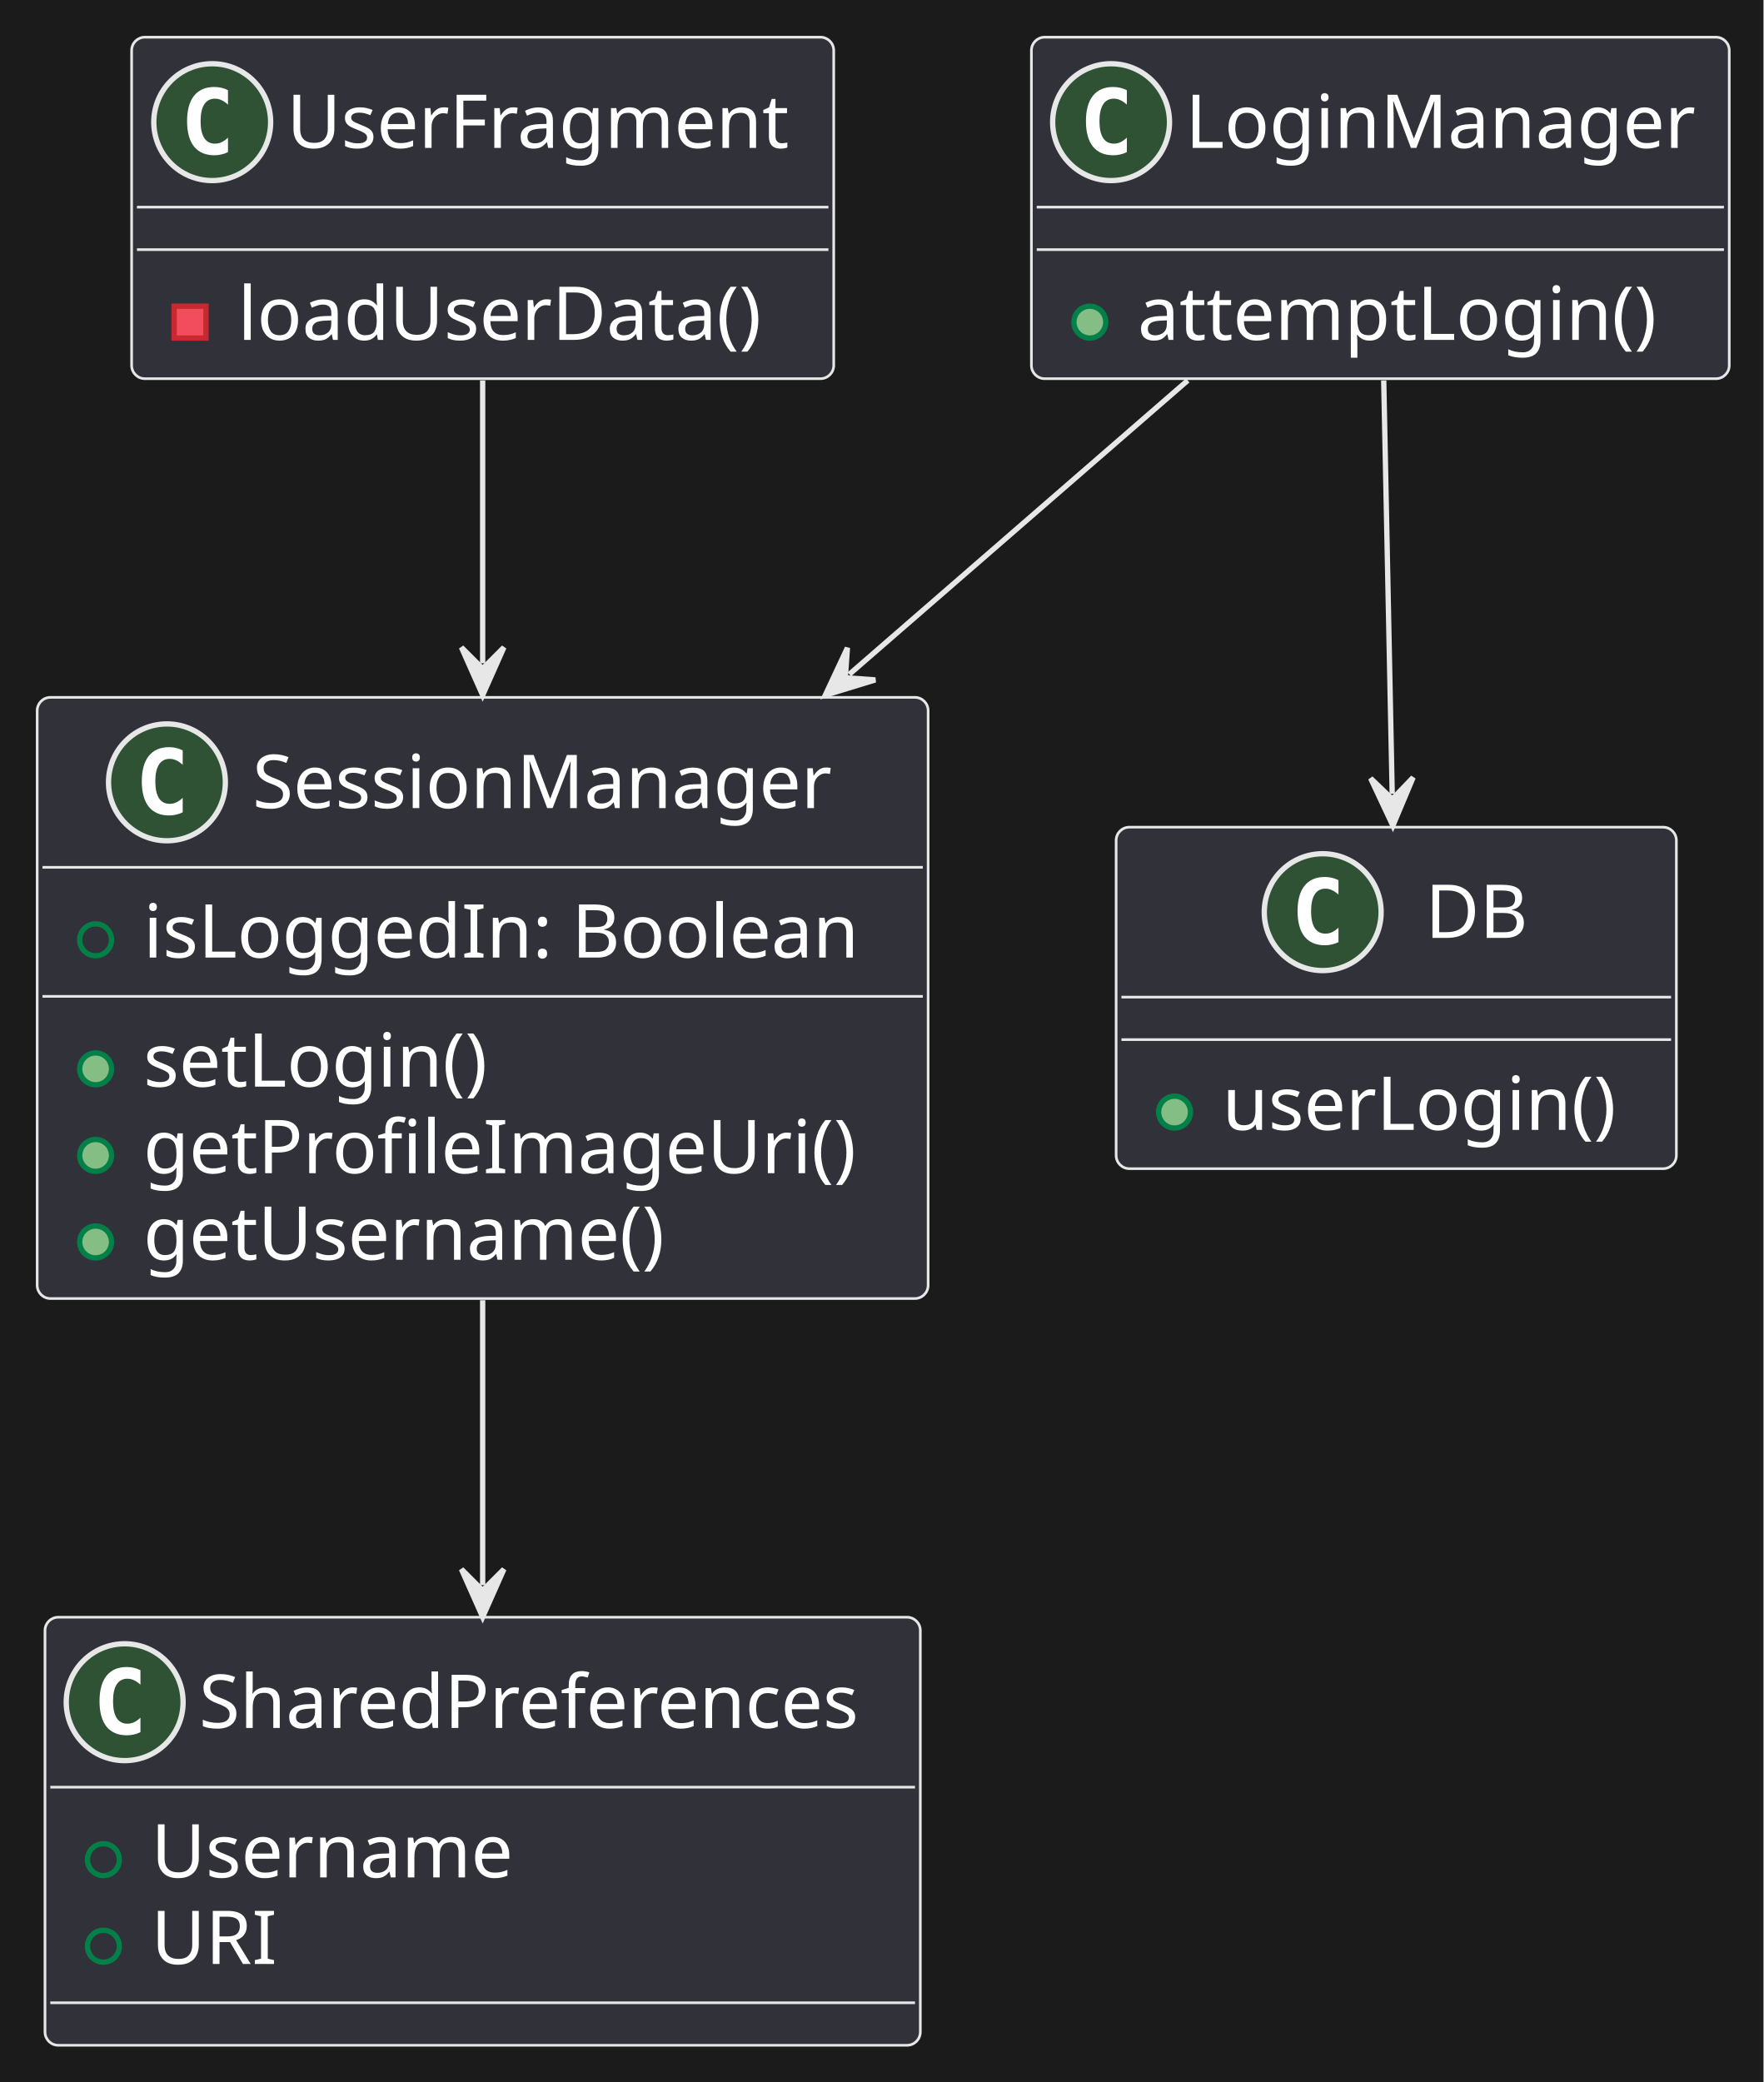
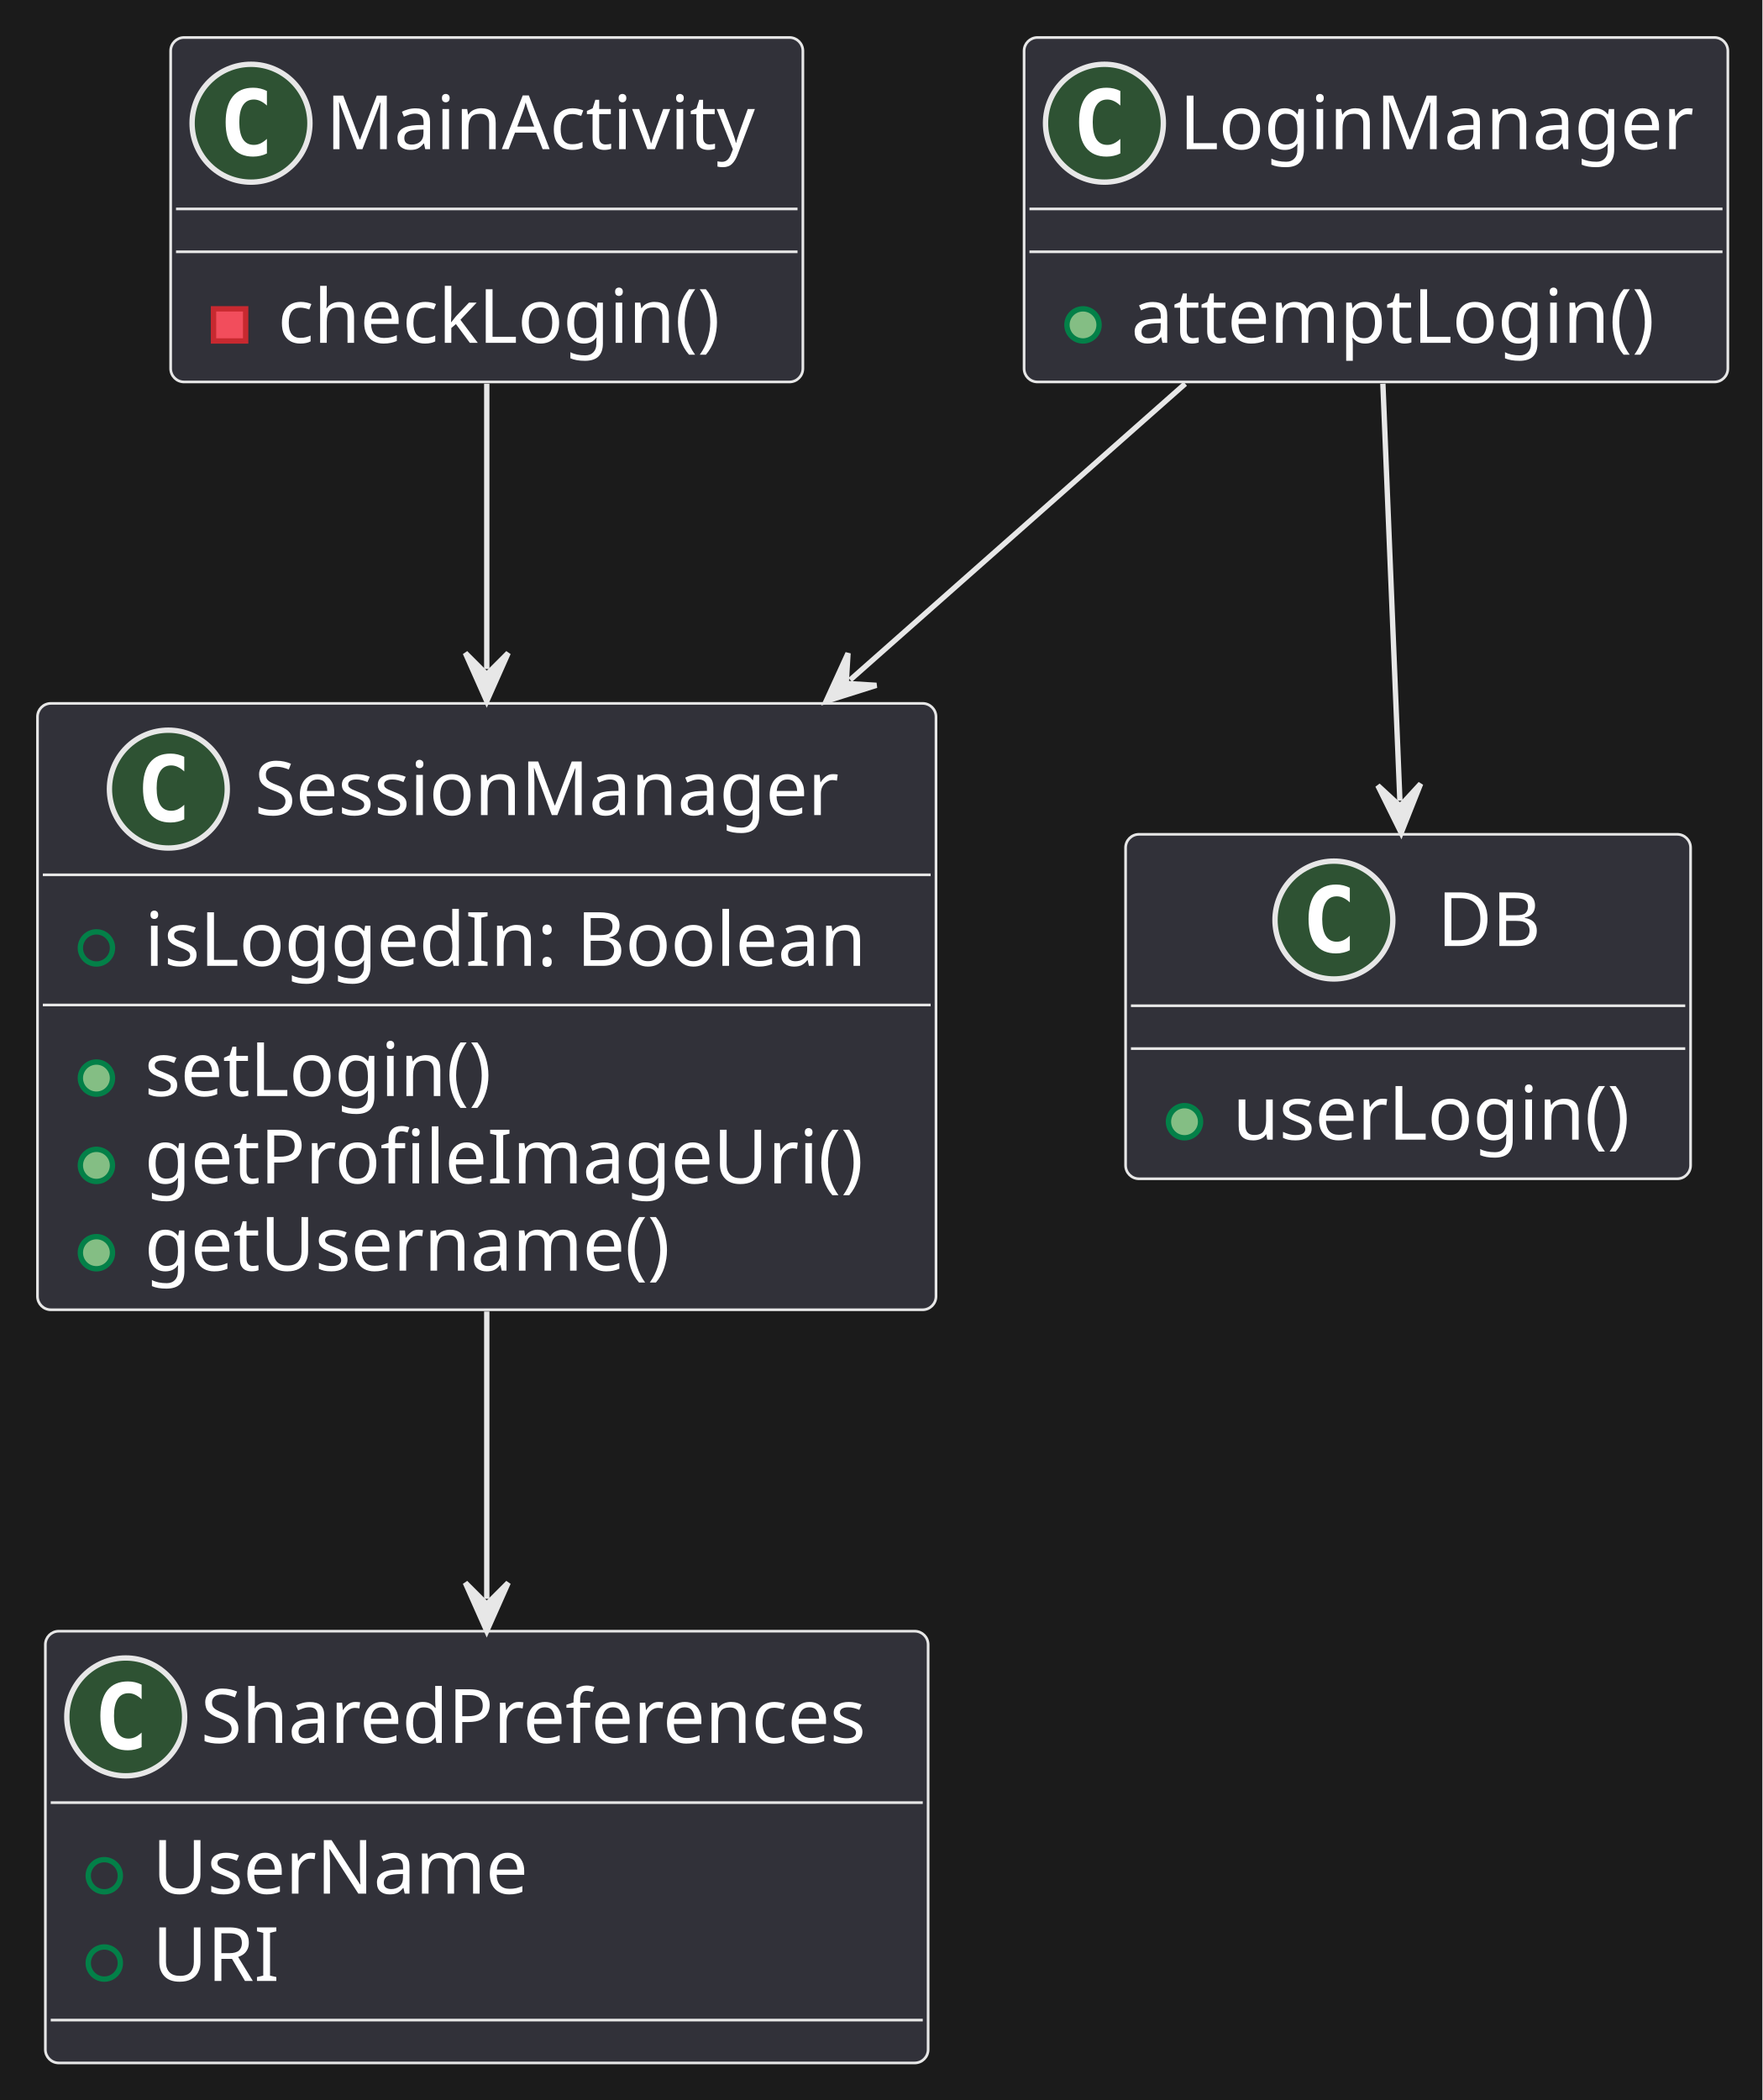
- <svg xmlns="http://www.w3.org/2000/svg" contentStyleType="text/css" height="392px" preserveAspectRatio="none" style="width:332px;height:392px;background:#1B1B1B;" version="1.1" viewBox="0 0 332 392" width="332px" zoomAndPan="magnify">
+ <svg xmlns="http://www.w3.org/2000/svg" contentStyleType="text/css" height="392px" preserveAspectRatio="none" style="width:329px;height:392px;background:#1B1B1B;" version="1.1" viewBox="0 0 329 392" width="329px" zoomAndPan="magnify">
  <defs />
  <g>
-     <rect fill="#1B1B1B" height="392" style="stroke:none;stroke-width:1.0;" width="332" x="0" y="0" />
-     <g id="elem_LoginManager">
-       <rect codeLine="1" fill="#313139" height="64.297" id="LoginManager" rx="2.5" ry="2.5" style="stroke:#E7E7E7;stroke-width:0.5;" width="131.381" x="194.18" y="7" />
-       <ellipse cx="209.18" cy="23" fill="#2E5233" rx="11" ry="11" style="stroke:#E7E7E7;stroke-width:1.0;" />
-       <path d="M212.149,28.641 Q211.571,28.938 210.93,29.078 Q210.289,29.234 209.586,29.234 Q207.086,29.234 205.758,27.594 Q204.446,25.938 204.446,22.812 Q204.446,19.688 205.758,18.031 Q207.086,16.375 209.586,16.375 Q210.289,16.375 210.93,16.531 Q211.586,16.688 212.149,16.984 L212.149,19.703 Q211.524,19.125 210.93,18.859 Q210.336,18.578 209.711,18.578 Q208.368,18.578 207.68,19.656 Q206.993,20.719 206.993,22.812 Q206.993,24.906 207.68,25.984 Q208.368,27.047 209.711,27.047 Q210.336,27.047 210.93,26.781 Q211.524,26.5 212.149,25.922 L212.149,28.641 Z " fill="#FFFFFF" />
-       <text fill="#FFFFFF" font-family="sans-serif" font-size="14" lengthAdjust="spacing" textLength="99.381" x="223.18" y="27.847">LoginManager</text>
-       <line style="stroke:#E7E7E7;stroke-width:0.5;" x1="195.18" x2="324.561" y1="39" y2="39" />
-       <line style="stroke:#E7E7E7;stroke-width:0.5;" x1="195.18" x2="324.561" y1="47" y2="47" />
-       <ellipse cx="205.18" cy="60.648" fill="#84BE84" rx="3" ry="3" style="stroke:#038048;stroke-width:1.0;" />
-       <text fill="#FFFFFF" font-family="sans-serif" font-size="14" lengthAdjust="spacing" textLength="105.123" x="214.18" y="63.995">attemptLogin()</text>
-     </g>
-     <g id="elem_UserFragment">
-       <rect codeLine="5" fill="#313139" height="64.297" id="UserFragment" rx="2.5" ry="2.5" style="stroke:#E7E7E7;stroke-width:0.5;" width="132.183" x="24.78" y="7" />
-       <ellipse cx="39.953" cy="23" fill="#2E5233" rx="11" ry="11" style="stroke:#E7E7E7;stroke-width:1.0;" />
-       <path d="M42.922,28.641 Q42.344,28.938 41.703,29.078 Q41.062,29.234 40.359,29.234 Q37.859,29.234 36.531,27.594 Q35.219,25.938 35.219,22.812 Q35.219,19.688 36.531,18.031 Q37.859,16.375 40.359,16.375 Q41.062,16.375 41.703,16.531 Q42.359,16.688 42.922,16.984 L42.922,19.703 Q42.297,19.125 41.703,18.859 Q41.109,18.578 40.484,18.578 Q39.141,18.578 38.453,19.656 Q37.766,20.719 37.766,22.812 Q37.766,24.906 38.453,25.984 Q39.141,27.047 40.484,27.047 Q41.109,27.047 41.703,26.781 Q42.297,26.5 42.922,25.922 L42.922,28.641 Z " fill="#FFFFFF" />
-       <text fill="#FFFFFF" font-family="sans-serif" font-size="14" lengthAdjust="spacing" textLength="99.798" x="53.992" y="27.847">UserFragment</text>
-       <line style="stroke:#E7E7E7;stroke-width:0.5;" x1="25.78" x2="155.963" y1="39" y2="39" />
-       <line style="stroke:#E7E7E7;stroke-width:0.5;" x1="25.78" x2="155.963" y1="47" y2="47" />
-       <rect fill="#F24D5C" height="6" style="stroke:#C82930;stroke-width:1.0;" width="6" x="32.78" y="57.648" />
-       <text fill="#FFFFFF" font-family="sans-serif" font-size="14" lengthAdjust="spacing" textLength="106.183" x="44.78" y="63.995">loadUserData()</text>
-     </g>
+     <rect fill="#1B1B1B" height="392" style="stroke:none;stroke-width:1.0;" width="329" x="0" y="0" />
    <g id="elem_SessionManager">
-       <rect codeLine="9" fill="#313139" height="113.188" id="SessionManager" rx="2.5" ry="2.5" style="stroke:#E7E7E7;stroke-width:0.5;" width="167.736" x="7" y="131.3" />
+       <rect codeLine="1" fill="#313139" height="113.188" id="SessionManager" rx="2.5" ry="2.5" style="stroke:#E7E7E7;stroke-width:0.5;" width="167.736" x="7" y="131.3" />
      <ellipse cx="31.429" cy="147.3" fill="#2E5233" rx="11" ry="11" style="stroke:#E7E7E7;stroke-width:1.0;" />
      <path d="M34.398,152.941 Q33.82,153.238 33.179,153.378 Q32.539,153.534 31.836,153.534 Q29.336,153.534 28.008,151.894 Q26.695,150.238 26.695,147.113 Q26.695,143.988 28.008,142.331 Q29.336,140.675 31.836,140.675 Q32.539,140.675 33.179,140.831 Q33.836,140.988 34.398,141.284 L34.398,144.003 Q33.773,143.425 33.179,143.159 Q32.586,142.878 31.961,142.878 Q30.617,142.878 29.929,143.956 Q29.242,145.019 29.242,147.113 Q29.242,149.206 29.929,150.284 Q30.617,151.347 31.961,151.347 Q32.586,151.347 33.179,151.081 Q33.773,150.8 34.398,150.222 L34.398,152.941 Z " fill="#FFFFFF" />
      <text fill="#FFFFFF" font-family="sans-serif" font-size="14" lengthAdjust="spacing" textLength="114.782" x="47.525" y="152.147">SessionManager</text>
      <line style="stroke:#E7E7E7;stroke-width:0.5;" x1="8" x2="173.736" y1="163.3" y2="163.3" />
      <ellipse cx="18" cy="176.948" fill="none" rx="3" ry="3" style="stroke:#038048;stroke-width:1.0;" />
      <text fill="#FFFFFF" font-family="sans-serif" font-size="14" lengthAdjust="spacing" textLength="141.682" x="27" y="180.295">isLoggedIn: Boolean</text>
      <line style="stroke:#E7E7E7;stroke-width:0.5;" x1="8" x2="173.736" y1="187.597" y2="187.597" />
      <ellipse cx="18" cy="201.245" fill="#84BE84" rx="3" ry="3" style="stroke:#038048;stroke-width:1.0;" />
      <text fill="#FFFFFF" font-family="sans-serif" font-size="14" lengthAdjust="spacing" textLength="70.335" x="27" y="204.592">setLogin()</text>
      <ellipse cx="18" cy="217.542" fill="#84BE84" rx="3" ry="3" style="stroke:#038048;stroke-width:1.0;" />
      <text fill="#FFFFFF" font-family="sans-serif" font-size="14" lengthAdjust="spacing" textLength="141.736" x="27" y="220.889">getProfileImageUri()</text>
      <ellipse cx="18" cy="233.839" fill="#84BE84" rx="3" ry="3" style="stroke:#038048;stroke-width:1.0;" />
      <text fill="#FFFFFF" font-family="sans-serif" font-size="14" lengthAdjust="spacing" textLength="105.526" x="27" y="237.186">getUsername()</text>
    </g>
-     <g id="elem_SharedPreferences">
-       <rect codeLine="16" fill="#313139" height="80.594" id="SharedPreferences" rx="2.5" ry="2.5" style="stroke:#E7E7E7;stroke-width:0.5;" width="164.795" x="8.47" y="304.49" />
-       <ellipse cx="23.47" cy="320.49" fill="#2E5233" rx="11" ry="11" style="stroke:#E7E7E7;stroke-width:1.0;" />
-       <path d="M26.439,326.131 Q25.861,326.428 25.22,326.568 Q24.579,326.724 23.876,326.724 Q21.376,326.724 20.048,325.084 Q18.736,323.428 18.736,320.303 Q18.736,317.178 20.048,315.521 Q21.376,313.865 23.876,313.865 Q24.579,313.865 25.22,314.021 Q25.876,314.178 26.439,314.474 L26.439,317.193 Q25.814,316.615 25.22,316.349 Q24.626,316.068 24.001,316.068 Q22.657,316.068 21.97,317.146 Q21.282,318.209 21.282,320.303 Q21.282,322.396 21.97,323.474 Q22.657,324.537 24.001,324.537 Q24.626,324.537 25.22,324.271 Q25.814,323.99 26.439,323.412 L26.439,326.131 Z " fill="#FFFFFF" />
-       <text fill="#FFFFFF" font-family="sans-serif" font-size="14" lengthAdjust="spacing" textLength="132.795" x="37.47" y="325.337">SharedPreferences</text>
-       <line style="stroke:#E7E7E7;stroke-width:0.5;" x1="9.47" x2="172.265" y1="336.49" y2="336.49" />
-       <ellipse cx="19.47" cy="350.138" fill="none" rx="3" ry="3" style="stroke:#038048;stroke-width:1.0;" />
-       <text fill="#FFFFFF" font-family="sans-serif" font-size="14" lengthAdjust="spacing" textLength="71.613" x="28.47" y="353.485">Username</text>
-       <ellipse cx="19.47" cy="366.435" fill="none" rx="3" ry="3" style="stroke:#038048;stroke-width:1.0;" />
-       <text fill="#FFFFFF" font-family="sans-serif" font-size="14" lengthAdjust="spacing" textLength="24.104" x="28.47" y="369.782">URI</text>
-       <line style="stroke:#E7E7E7;stroke-width:0.5;" x1="9.47" x2="172.265" y1="377.084" y2="377.084" />
-     </g>
    <g id="elem_DB">
-       <rect codeLine="21" fill="#313139" height="64.297" id="DB" rx="2.5" ry="2.5" style="stroke:#E7E7E7;stroke-width:0.5;" width="105.475" x="210.13" y="155.74" />
+       <rect codeLine="9" fill="#313139" height="64.297" id="DB" rx="2.5" ry="2.5" style="stroke:#E7E7E7;stroke-width:0.5;" width="105.475" x="210.13" y="155.74" />
      <ellipse cx="249.02" cy="171.74" fill="#2E5233" rx="11" ry="11" style="stroke:#E7E7E7;stroke-width:1.0;" />
      <path d="M251.989,177.381 Q251.411,177.678 250.77,177.818 Q250.13,177.974 249.427,177.974 Q246.927,177.974 245.599,176.334 Q244.286,174.678 244.286,171.553 Q244.286,168.428 245.599,166.771 Q246.927,165.115 249.427,165.115 Q250.13,165.115 250.77,165.271 Q251.427,165.428 251.989,165.724 L251.989,168.443 Q251.364,167.865 250.77,167.599 Q250.177,167.318 249.552,167.318 Q248.208,167.318 247.52,168.396 Q246.833,169.459 246.833,171.553 Q246.833,173.646 247.52,174.724 Q248.208,175.787 249.552,175.787 Q250.177,175.787 250.77,175.521 Q251.364,175.24 251.989,174.662 L251.989,177.381 Z " fill="#FFFFFF" />
      <text fill="#FFFFFF" font-family="sans-serif" font-size="14" lengthAdjust="spacing" textLength="20.385" x="268.329" y="176.587">DB</text>
      <line style="stroke:#E7E7E7;stroke-width:0.5;" x1="211.13" x2="314.605" y1="187.74" y2="187.74" />
      <line style="stroke:#E7E7E7;stroke-width:0.5;" x1="211.13" x2="314.605" y1="195.74" y2="195.74" />
      <ellipse cx="221.13" cy="209.388" fill="#84BE84" rx="3" ry="3" style="stroke:#038048;stroke-width:1.0;" />
      <text fill="#FFFFFF" font-family="sans-serif" font-size="14" lengthAdjust="spacing" textLength="79.475" x="230.13" y="212.735">userLogin()</text>
    </g>
-     <g id="link_LoginManager_DB">
-       <path codeLine="25" d="M260.51,71.63 C261.02,96.39 261.596,124.721 262.106,149.461 " fill="none" id="LoginManager-to-DB" style="stroke:#E7E7E7;stroke-width:1.0;" />
-       <polygon fill="#E7E7E7" points="262.23,155.46,266.044,146.38,262.127,150.461,258.045,146.544,262.23,155.46" style="stroke:#E7E7E7;stroke-width:1.0;" />
+     <g id="elem_SharedPreferences">
+       <rect codeLine="13" fill="#313139" height="80.594" id="SharedPreferences" rx="2.5" ry="2.5" style="stroke:#E7E7E7;stroke-width:0.5;" width="164.795" x="8.47" y="304.49" />
+       <ellipse cx="23.47" cy="320.49" fill="#2E5233" rx="11" ry="11" style="stroke:#E7E7E7;stroke-width:1.0;" />
+       <path d="M26.439,326.131 Q25.861,326.428 25.22,326.568 Q24.579,326.724 23.876,326.724 Q21.376,326.724 20.048,325.084 Q18.736,323.428 18.736,320.303 Q18.736,317.178 20.048,315.521 Q21.376,313.865 23.876,313.865 Q24.579,313.865 25.22,314.021 Q25.876,314.178 26.439,314.474 L26.439,317.193 Q25.814,316.615 25.22,316.349 Q24.626,316.068 24.001,316.068 Q22.657,316.068 21.97,317.146 Q21.282,318.209 21.282,320.303 Q21.282,322.396 21.97,323.474 Q22.657,324.537 24.001,324.537 Q24.626,324.537 25.22,324.271 Q25.814,323.99 26.439,323.412 L26.439,326.131 Z " fill="#FFFFFF" />
+       <text fill="#FFFFFF" font-family="sans-serif" font-size="14" lengthAdjust="spacing" textLength="132.795" x="37.47" y="325.337">SharedPreferences</text>
+       <line style="stroke:#E7E7E7;stroke-width:0.5;" x1="9.47" x2="172.265" y1="336.49" y2="336.49" />
+       <ellipse cx="19.47" cy="350.138" fill="none" rx="3" ry="3" style="stroke:#038048;stroke-width:1.0;" />
+       <text fill="#FFFFFF" font-family="sans-serif" font-size="14" lengthAdjust="spacing" textLength="73.213" x="28.47" y="353.485">UserName</text>
+       <ellipse cx="19.47" cy="366.435" fill="none" rx="3" ry="3" style="stroke:#038048;stroke-width:1.0;" />
+       <text fill="#FFFFFF" font-family="sans-serif" font-size="14" lengthAdjust="spacing" textLength="24.104" x="28.47" y="369.782">URI</text>
+       <line style="stroke:#E7E7E7;stroke-width:0.5;" x1="9.47" x2="172.265" y1="377.084" y2="377.084" />
    </g>
-     <g id="link_LoginManager_SessionManager">
-       <path codeLine="26" d="M223.61,71.63 C203.73,88.89 183.02,106.876 159.9,126.956 " fill="none" id="LoginManager-to-SessionManager" style="stroke:#E7E7E7;stroke-width:1.0;" />
-       <polygon fill="#E7E7E7" points="155.37,130.89,164.788,128.008,159.145,127.611,159.542,121.969,155.37,130.89" style="stroke:#E7E7E7;stroke-width:1.0;" />
+     <g id="elem_LoginManager">
+       <rect codeLine="18" fill="#313139" height="64.297" id="LoginManager" rx="2.5" ry="2.5" style="stroke:#E7E7E7;stroke-width:0.5;" width="131.381" x="191.18" y="7" />
+       <ellipse cx="206.18" cy="23" fill="#2E5233" rx="11" ry="11" style="stroke:#E7E7E7;stroke-width:1.0;" />
+       <path d="M209.149,28.641 Q208.571,28.938 207.93,29.078 Q207.289,29.234 206.586,29.234 Q204.086,29.234 202.758,27.594 Q201.446,25.938 201.446,22.812 Q201.446,19.688 202.758,18.031 Q204.086,16.375 206.586,16.375 Q207.289,16.375 207.93,16.531 Q208.586,16.688 209.149,16.984 L209.149,19.703 Q208.524,19.125 207.93,18.859 Q207.336,18.578 206.711,18.578 Q205.368,18.578 204.68,19.656 Q203.993,20.719 203.993,22.812 Q203.993,24.906 204.68,25.984 Q205.368,27.047 206.711,27.047 Q207.336,27.047 207.93,26.781 Q208.524,26.5 209.149,25.922 L209.149,28.641 Z " fill="#FFFFFF" />
+       <text fill="#FFFFFF" font-family="sans-serif" font-size="14" lengthAdjust="spacing" textLength="99.381" x="220.18" y="27.847">LoginManager</text>
+       <line style="stroke:#E7E7E7;stroke-width:0.5;" x1="192.18" x2="321.561" y1="39" y2="39" />
+       <line style="stroke:#E7E7E7;stroke-width:0.5;" x1="192.18" x2="321.561" y1="47" y2="47" />
+       <ellipse cx="202.18" cy="60.648" fill="#84BE84" rx="3" ry="3" style="stroke:#038048;stroke-width:1.0;" />
+       <text fill="#FFFFFF" font-family="sans-serif" font-size="14" lengthAdjust="spacing" textLength="105.123" x="211.18" y="63.995">attemptLogin()</text>
    </g>
-     <g id="link_UserFragment_SessionManager">
-       <path codeLine="27" d="M90.87,71.63 C90.87,88.89 90.87,104.81 90.87,124.89 " fill="none" id="UserFragment-to-SessionManager" style="stroke:#E7E7E7;stroke-width:1.0;" />
+     <g id="elem_MainActivity">
+       <rect codeLine="22" fill="#313139" height="64.297" id="MainActivity" rx="2.5" ry="2.5" style="stroke:#E7E7E7;stroke-width:0.5;" width="118.023" x="31.86" y="7" />
+       <ellipse cx="46.86" cy="23" fill="#2E5233" rx="11" ry="11" style="stroke:#E7E7E7;stroke-width:1.0;" />
+       <path d="M49.829,28.641 Q49.251,28.938 48.61,29.078 Q47.969,29.234 47.266,29.234 Q44.766,29.234 43.438,27.594 Q42.126,25.938 42.126,22.812 Q42.126,19.688 43.438,18.031 Q44.766,16.375 47.266,16.375 Q47.969,16.375 48.61,16.531 Q49.266,16.688 49.829,16.984 L49.829,19.703 Q49.204,19.125 48.61,18.859 Q48.016,18.578 47.391,18.578 Q46.047,18.578 45.36,19.656 Q44.672,20.719 44.672,22.812 Q44.672,24.906 45.36,25.984 Q46.047,27.047 47.391,27.047 Q48.016,27.047 48.61,26.781 Q49.204,26.5 49.829,25.922 L49.829,28.641 Z " fill="#FFFFFF" />
+       <text fill="#FFFFFF" font-family="sans-serif" font-size="14" lengthAdjust="spacing" textLength="86.023" x="60.86" y="27.847">MainActivity</text>
+       <line style="stroke:#E7E7E7;stroke-width:0.5;" x1="32.86" x2="148.883" y1="39" y2="39" />
+       <line style="stroke:#E7E7E7;stroke-width:0.5;" x1="32.86" x2="148.883" y1="47" y2="47" />
+       <rect fill="#F24D5C" height="6" style="stroke:#C82930;stroke-width:1.0;" width="6" x="39.86" y="57.648" />
+       <text fill="#FFFFFF" font-family="sans-serif" font-size="14" lengthAdjust="spacing" textLength="89.927" x="51.86" y="63.995">checkLogin()</text>
+     </g>
+     <g id="link_MainActivity_SessionManager">
+       <path codeLine="26" d="M90.87,71.63 C90.87,88.89 90.87,104.81 90.87,124.89 " fill="none" id="MainActivity-to-SessionManager" style="stroke:#E7E7E7;stroke-width:1.0;" />
      <polygon fill="#E7E7E7" points="90.87,130.89,94.87,121.89,90.87,125.89,86.87,121.89,90.87,130.89" style="stroke:#E7E7E7;stroke-width:1.0;" />
    </g>
    <g id="link_SessionManager_SharedPreferences">
-       <path codeLine="28" d="M90.87,244.81 C90.87,264.57 90.87,280.36 90.87,298.45 " fill="none" id="SessionManager-to-SharedPreferences" style="stroke:#E7E7E7;stroke-width:1.0;" />
+       <path codeLine="27" d="M90.87,244.81 C90.87,264.57 90.87,280.36 90.87,298.45 " fill="none" id="SessionManager-to-SharedPreferences" style="stroke:#E7E7E7;stroke-width:1.0;" />
      <polygon fill="#E7E7E7" points="90.87,304.45,94.87,295.45,90.87,299.45,86.87,295.45,90.87,304.45" style="stroke:#E7E7E7;stroke-width:1.0;" />
+     </g>
+     <g id="link_LoginManager_DB">
+       <path codeLine="28" d="M258.16,71.63 C259.17,96.39 260.325,124.725 261.335,149.465 " fill="none" id="LoginManager-to-DB" style="stroke:#E7E7E7;stroke-width:1.0;" />
+       <polygon fill="#E7E7E7" points="261.58,155.46,265.21,146.304,261.376,150.464,257.216,146.631,261.58,155.46" style="stroke:#E7E7E7;stroke-width:1.0;" />
+     </g>
+     <g id="link_LoginManager_SessionManager">
+       <path codeLine="29" d="M221.26,71.63 C201.73,88.89 181.425,106.836 158.715,126.916 " fill="none" id="LoginManager-to-SessionManager" style="stroke:#E7E7E7;stroke-width:1.0;" />
+       <polygon fill="#E7E7E7" points="154.22,130.89,163.612,127.925,157.966,127.578,158.313,121.932,154.22,130.89" style="stroke:#E7E7E7;stroke-width:1.0;" />
    </g>
  </g>
</svg>
